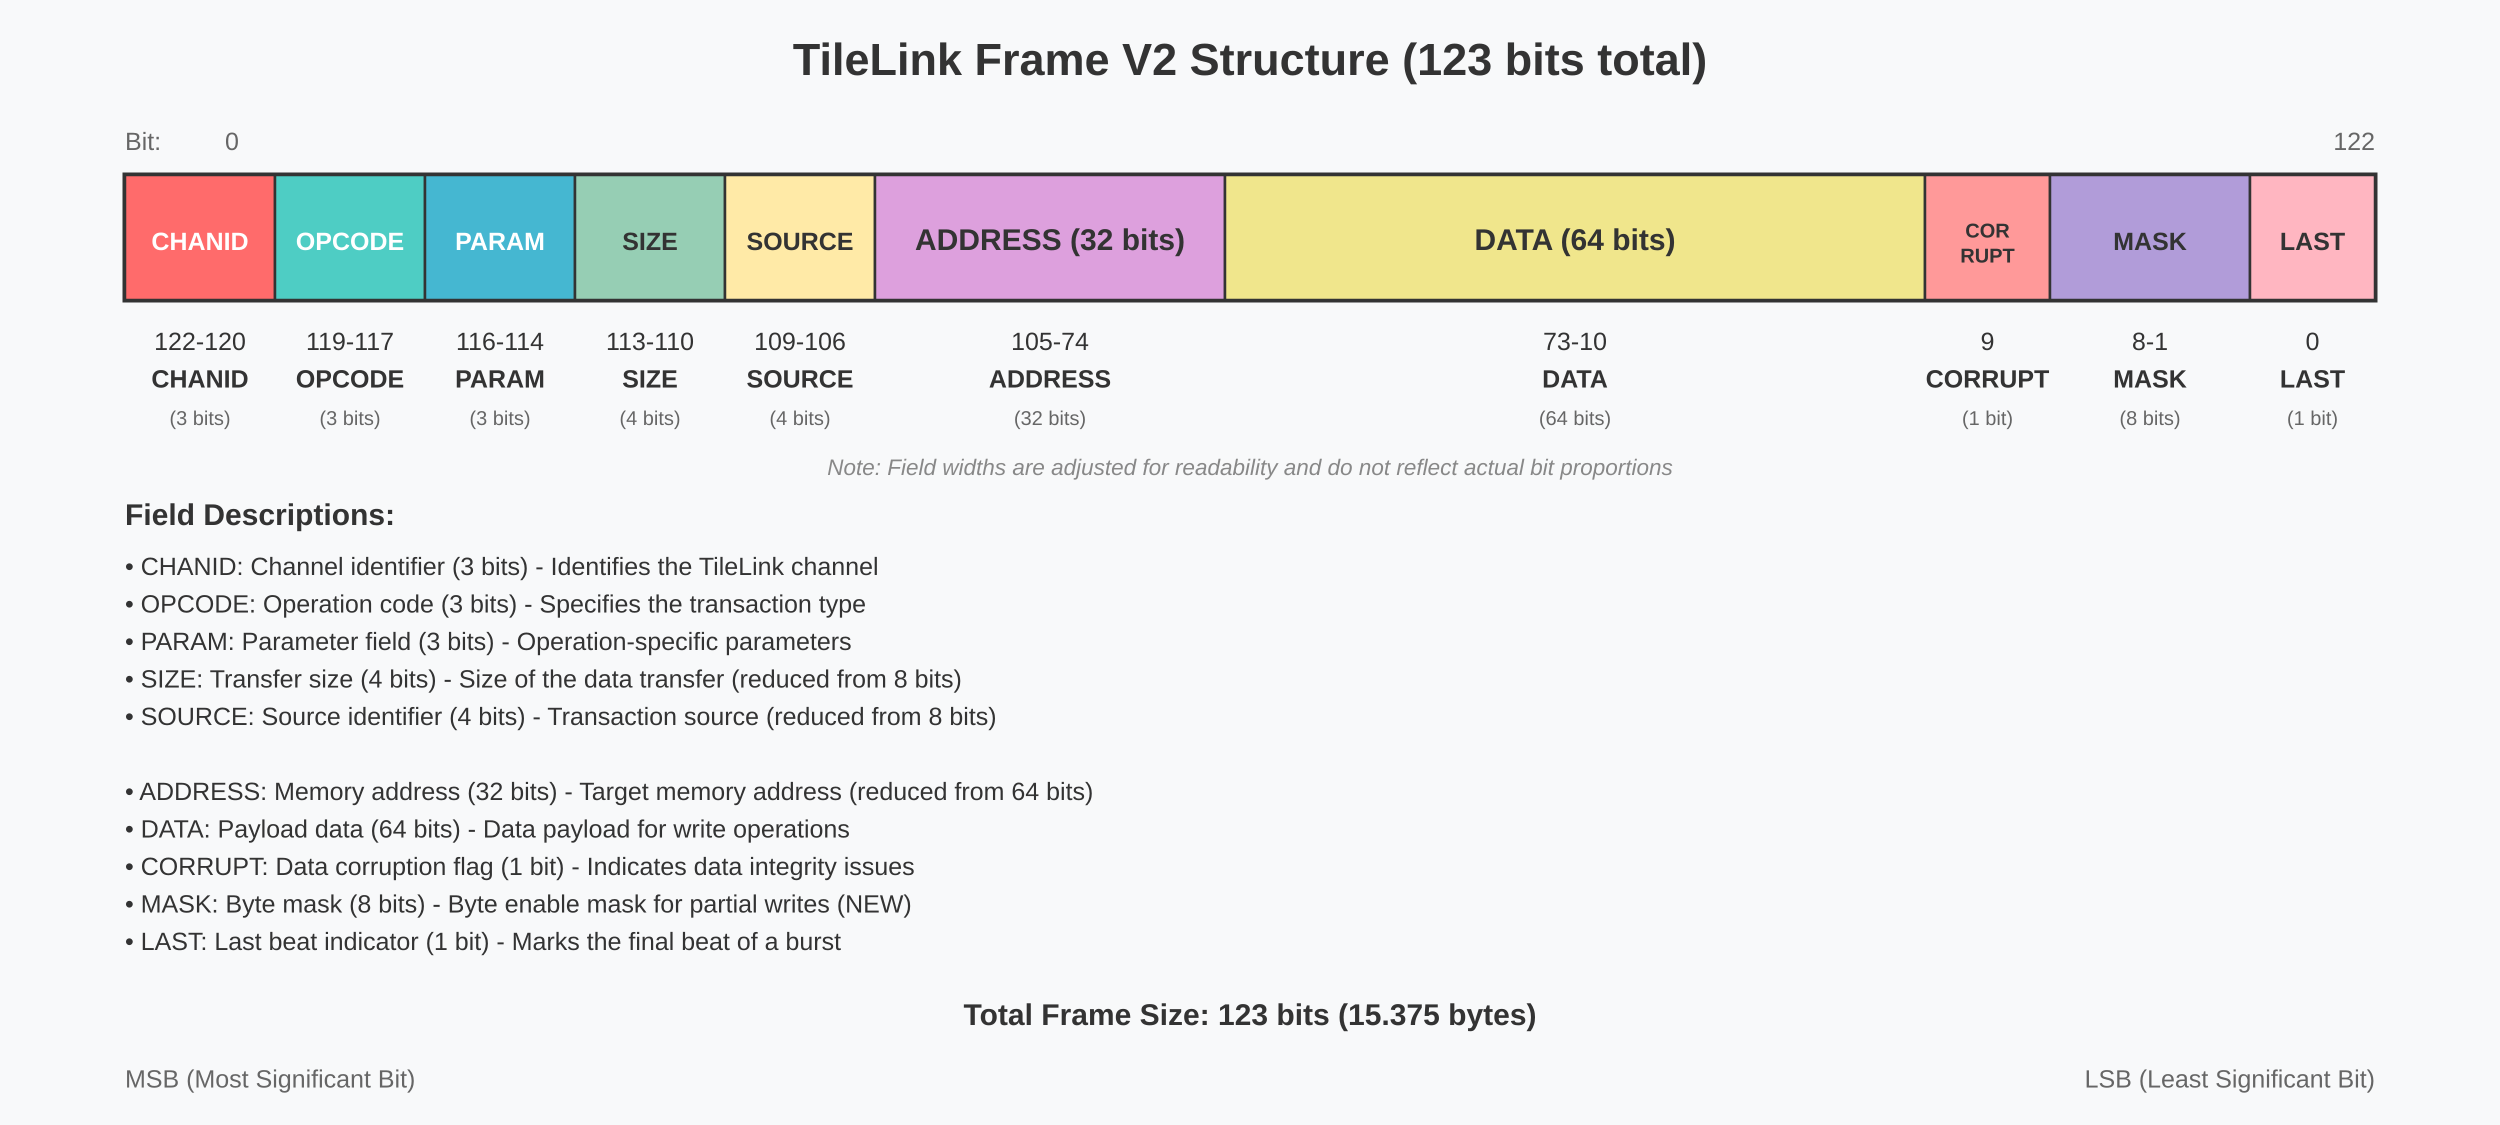
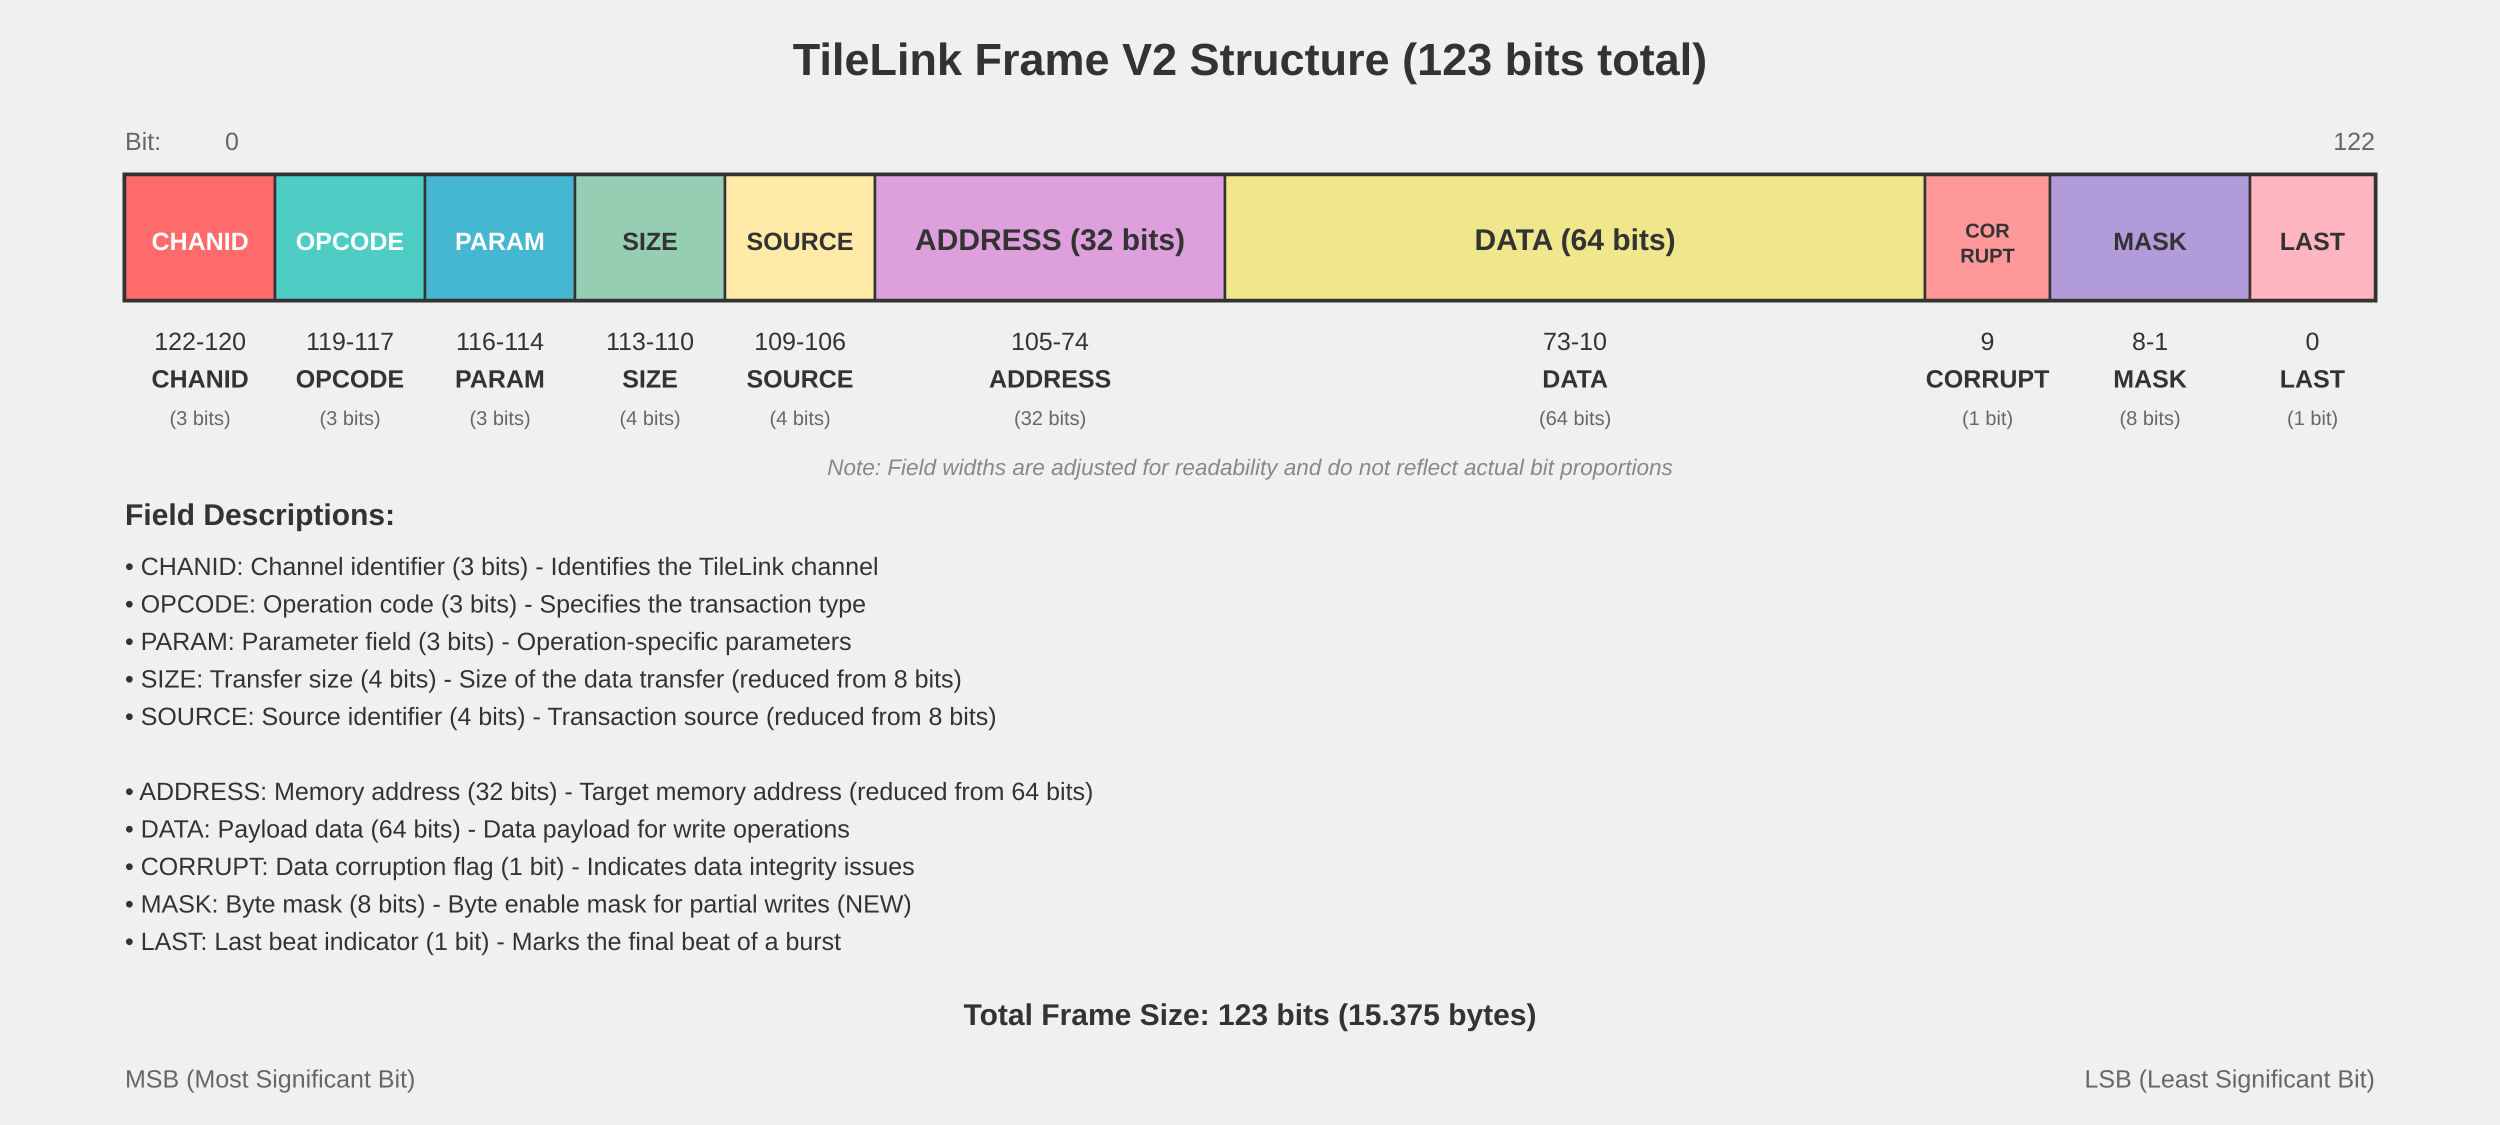
- <svg xmlns="http://www.w3.org/2000/svg" width="1000" height="450">
-   <rect width="1000" height="450" fill="#f8f9fa" />
-   <text x="500" y="30" font-family="Arial, sans-serif" font-size="18" font-weight="bold" text-anchor="middle" fill="#333">TileLink Frame V2 Structure (123 bits total)</text>
-   <text x="50" y="60" font-family="Arial, sans-serif" font-size="10" fill="#666">Bit:</text>
-   <text x="950" y="60" font-family="Arial, sans-serif" font-size="10" text-anchor="end" fill="#666">122</text>
-   <text x="90" y="60" font-family="Arial, sans-serif" font-size="10" fill="#666">0</text>
-   <rect x="50" y="70" width="900" height="50" fill="none" stroke="#333" stroke-width="2" />
-   <rect x="50" y="70" width="60" height="50" fill="#FF6B6B" stroke="#333" />
-   <text x="80" y="100" font-family="Arial, sans-serif" font-size="10" text-anchor="middle" fill="white" font-weight="bold">CHANID</text>
-   <rect x="110" y="70" width="60" height="50" fill="#4ECDC4" stroke="#333" />
-   <text x="140" y="100" font-family="Arial, sans-serif" font-size="10" text-anchor="middle" fill="white" font-weight="bold">OPCODE</text>
-   <rect x="170" y="70" width="60" height="50" fill="#45B7D1" stroke="#333" />
-   <text x="200" y="100" font-family="Arial, sans-serif" font-size="10" text-anchor="middle" fill="white" font-weight="bold">PARAM</text>
-   <rect x="230" y="70" width="60" height="50" fill="#96CEB4" stroke="#333" />
-   <text x="260" y="100" font-family="Arial, sans-serif" font-size="10" text-anchor="middle" fill="#333" font-weight="bold">SIZE</text>
-   <rect x="290" y="70" width="60" height="50" fill="#FFEAA7" stroke="#333" />
-   <text x="320" y="100" font-family="Arial, sans-serif" font-size="10" text-anchor="middle" fill="#333" font-weight="bold">SOURCE</text>
-   <rect x="350" y="70" width="140" height="50" fill="#DDA0DD" stroke="#333" />
-   <text x="420" y="100" font-family="Arial, sans-serif" font-size="12" text-anchor="middle" fill="#333" font-weight="bold">ADDRESS (32 bits)</text>
-   <rect x="490" y="70" width="280" height="50" fill="#F0E68C" stroke="#333" />
-   <text x="630" y="100" font-family="Arial, sans-serif" font-size="12" text-anchor="middle" fill="#333" font-weight="bold">DATA (64 bits)</text>
-   <rect x="770" y="70" width="50" height="50" fill="#FF9999" stroke="#333" />
-   <text x="795" y="95" font-family="Arial, sans-serif" font-size="8" text-anchor="middle" fill="#333" font-weight="bold">COR</text>
-   <text x="795" y="105" font-family="Arial, sans-serif" font-size="8" text-anchor="middle" fill="#333" font-weight="bold">RUPT</text>
-   <rect x="820" y="70" width="80" height="50" fill="#B19CD9" stroke="#333" />
-   <text x="860" y="100" font-family="Arial, sans-serif" font-size="10" text-anchor="middle" fill="#333" font-weight="bold">MASK</text>
-   <rect x="900" y="70" width="50" height="50" fill="#FFB6C1" stroke="#333" />
-   <text x="925" y="100" font-family="Arial, sans-serif" font-size="10" text-anchor="middle" fill="#333" font-weight="bold">LAST</text>
-   <g font-family="Arial, sans-serif" font-size="10" fill="#333">
-     <text x="80" y="140" text-anchor="middle">122-120</text>
-     <text x="140" y="140" text-anchor="middle">119-117</text>
-     <text x="200" y="140" text-anchor="middle">116-114</text>
-     <text x="260" y="140" text-anchor="middle">113-110</text>
-     <text x="320" y="140" text-anchor="middle">109-106</text>
-     <text x="420" y="140" text-anchor="middle">105-74</text>
-     <text x="630" y="140" text-anchor="middle">73-10</text>
-     <text x="795" y="140" text-anchor="middle">9</text>
-     <text x="860" y="140" text-anchor="middle">8-1</text>
-     <text x="925" y="140" text-anchor="middle">0</text>
-     <text x="80" y="155" text-anchor="middle" font-weight="bold">CHANID</text>
-     <text x="140" y="155" text-anchor="middle" font-weight="bold">OPCODE</text>
-     <text x="200" y="155" text-anchor="middle" font-weight="bold">PARAM</text>
-     <text x="260" y="155" text-anchor="middle" font-weight="bold">SIZE</text>
-     <text x="320" y="155" text-anchor="middle" font-weight="bold">SOURCE</text>
-     <text x="420" y="155" text-anchor="middle" font-weight="bold">ADDRESS</text>
-     <text x="630" y="155" text-anchor="middle" font-weight="bold">DATA</text>
-     <text x="795" y="155" text-anchor="middle" font-weight="bold">CORRUPT</text>
-     <text x="860" y="155" text-anchor="middle" font-weight="bold">MASK</text>
-     <text x="925" y="155" text-anchor="middle" font-weight="bold">LAST</text>
-     <text x="80" y="170" text-anchor="middle" font-size="8" fill="#666">(3 bits)</text>
-     <text x="140" y="170" text-anchor="middle" font-size="8" fill="#666">(3 bits)</text>
-     <text x="200" y="170" text-anchor="middle" font-size="8" fill="#666">(3 bits)</text>
-     <text x="260" y="170" text-anchor="middle" font-size="8" fill="#666">(4 bits)</text>
-     <text x="320" y="170" text-anchor="middle" font-size="8" fill="#666">(4 bits)</text>
-     <text x="420" y="170" text-anchor="middle" font-size="8" fill="#666">(32 bits)</text>
-     <text x="630" y="170" text-anchor="middle" font-size="8" fill="#666">(64 bits)</text>
-     <text x="795" y="170" text-anchor="middle" font-size="8" fill="#666">(1 bit)</text>
-     <text x="860" y="170" text-anchor="middle" font-size="8" fill="#666">(8 bits)</text>
-     <text x="925" y="170" text-anchor="middle" font-size="8" fill="#666">(1 bit)</text>
+ <svg xmlns="http://www.w3.org/2000/svg" id="Layer_1" version="1.1" viewBox="0 0 1000 450">
+   <defs>
+     <style>
+       .st0 {
+         font-size: 18px;
+       }
+ 
+       .st0, .st1, .st2, .st3, .st4, .st5, .st6, .st7, .st8 {
+         isolation: isolate;
+       }
+ 
+       .st0, .st2, .st3, .st5, .st8 {
+         fill: #333;
+       }
+ 
+       .st0, .st2, .st4, .st5, .st8 {
+         font-family: Arial-BoldMT, Arial;
+         font-weight: 700;
+       }
+ 
+       .st9 {
+         fill: khaki;
+       }
+ 
+       .st9, .st10, .st11, .st12, .st13, .st14, .st15, .st16, .st17, .st18, .st19 {
+         stroke: #333;
+       }
+ 
+       .st10 {
+         fill: #ffb6c1;
+       }
+ 
+       .st1 {
+         fill: #888;
+         font-family: Arial-ItalicMT, Arial;
+         font-size: 9px;
+         font-style: italic;
+       }
+ 
+       .st2 {
+         font-size: 12px;
+       }
+ 
+       .st11 {
+         fill: #b19cd9;
+       }
+ 
+       .st3, .st4, .st7, .st8 {
+         font-size: 10px;
+       }
+ 
+       .st3, .st6, .st7 {
+         font-family: ArialMT, Arial;
+       }
+ 
+       .st12 {
+         fill: none;
+         stroke-width: 2px;
+       }
+ 
+       .st13 {
+         fill: #45b7d1;
+       }
+ 
+       .st4 {
+         fill: #fff;
+       }
+ 
+       .st14 {
+         fill: #96ceb4;
+       }
+ 
+       .st20 {
+         fill: #f8f9fa;
+       }
+ 
+       .st15 {
+         fill: #f99;
+       }
+ 
+       .st16 {
+         fill: #ff6b6b;
+       }
+ 
+       .st5, .st6 {
+         font-size: 8px;
+       }
+ 
+       .st17 {
+         fill: #4ecdc4;
+       }
+ 
+       .st18 {
+         fill: #ffeaa7;
+       }
+ 
+       .st6, .st7 {
+         fill: #666;
+       }
+ 
+       .st19 {
+         fill: plum;
+       }
+     </style>
+   </defs>
+   <rect class="st20" x="1090" y="14.8" width="1000" height="450" />
+   <text class="st0" transform="translate(317.1 30)">
+     <tspan x="0" y="0">TileLink Frame V2 Structure (123 bits total)</tspan>
+   </text>
+   <text class="st7" transform="translate(50 60)">
+     <tspan x="0" y="0">Bit:</tspan>
+   </text>
+   <text class="st7" transform="translate(933.3 60)">
+     <tspan x="0" y="0">122</tspan>
+   </text>
+   <text class="st7" transform="translate(90 60)">
+     <tspan x="0" y="0">0</tspan>
+   </text>
+   <rect class="st12" x="50" y="70" width="900" height="50" />
+   <rect class="st16" x="50" y="70" width="60" height="50" />
+   <text class="st4" transform="translate(60.6 100)">
+     <tspan x="0" y="0">CHANID</tspan>
+   </text>
+   <rect class="st17" x="110" y="70" width="60" height="50" />
+   <text class="st4" transform="translate(118.3 100)">
+     <tspan x="0" y="0">OPCODE</tspan>
+   </text>
+   <rect class="st13" x="170" y="70" width="60" height="50" />
+   <text class="st4" transform="translate(182 100)">
+     <tspan x="0" y="0">PARAM</tspan>
+   </text>
+   <rect class="st14" x="230" y="70" width="60" height="50" />
+   <text class="st8" transform="translate(248.9 100)">
+     <tspan x="0" y="0">SIZE</tspan>
+   </text>
+   <rect class="st18" x="290" y="70" width="60" height="50" />
+   <text class="st8" transform="translate(298.6 100)">
+     <tspan x="0" y="0">SOURCE</tspan>
+   </text>
+   <rect class="st19" x="350" y="70" width="140" height="50" />
+   <text class="st2" transform="translate(366 100)">
+     <tspan x="0" y="0">ADDRESS (32 bits)</tspan>
+   </text>
+   <rect class="st9" x="490" y="70" width="280" height="50" />
+   <text class="st2" transform="translate(589.8 100)">
+     <tspan x="0" y="0">DATA (64 bits)</tspan>
+   </text>
+   <rect class="st15" x="770" y="70" width="50" height="50" />
+   <text class="st5" transform="translate(786.1 95)">
+     <tspan x="0" y="0">COR</tspan>
+   </text>
+   <text class="st5" transform="translate(784.1 105)">
+     <tspan x="0" y="0">RUPT</tspan>
+   </text>
+   <rect class="st11" x="820" y="70" width="80" height="50" />
+   <text class="st8" transform="translate(845.3 100)">
+     <tspan x="0" y="0">MASK</tspan>
+   </text>
+   <rect class="st10" x="900" y="70" width="50" height="50" />
+   <text class="st8" transform="translate(911.9 100)">
+     <tspan x="0" y="0">LAST</tspan>
+   </text>
+   <g>
+     <text class="st3" transform="translate(61.7 140)">
+       <tspan x="0" y="0">122-120</tspan>
+     </text>
+     <text class="st3" transform="translate(122.4 140)">
+       <tspan x="0" y="0">119-117</tspan>
+     </text>
+     <text class="st3" transform="translate(182.4 140)">
+       <tspan x="0" y="0">116-114</tspan>
+     </text>
+     <text class="st3" transform="translate(242.4 140)">
+       <tspan x="0" y="0">113-110</tspan>
+     </text>
+     <text class="st3" transform="translate(301.7 140)">
+       <tspan x="0" y="0">109-106</tspan>
+     </text>
+     <text class="st3" transform="translate(404.4 140)">
+       <tspan x="0" y="0">105-74</tspan>
+     </text>
+     <text class="st3" transform="translate(617.2 140)">
+       <tspan x="0" y="0">73-10</tspan>
+     </text>
+     <text class="st3" transform="translate(792.2 140)">
+       <tspan x="0" y="0">9</tspan>
+     </text>
+     <text class="st3" transform="translate(852.8 140)">
+       <tspan x="0" y="0">8-1</tspan>
+     </text>
+     <text class="st3" transform="translate(922.2 140)">
+       <tspan x="0" y="0">0</tspan>
+     </text>
+     <text class="st8" transform="translate(60.6 155)">
+       <tspan x="0" y="0">CHANID</tspan>
+     </text>
+     <text class="st8" transform="translate(118.3 155)">
+       <tspan x="0" y="0">OPCODE</tspan>
+     </text>
+     <text class="st8" transform="translate(182 155)">
+       <tspan x="0" y="0">PARAM</tspan>
+     </text>
+     <text class="st8" transform="translate(248.9 155)">
+       <tspan x="0" y="0">SIZE</tspan>
+     </text>
+     <text class="st8" transform="translate(298.6 155)">
+       <tspan x="0" y="0">SOURCE</tspan>
+     </text>
+     <text class="st8" transform="translate(395.6 155)">
+       <tspan x="0" y="0">ADDRESS</tspan>
+     </text>
+     <text class="st8" transform="translate(616.9 155)">
+       <tspan x="0" y="0">DATA</tspan>
+     </text>
+     <text class="st8" transform="translate(770.3 155)">
+       <tspan x="0" y="0">CORRUPT</tspan>
+     </text>
+     <text class="st8" transform="translate(845.3 155)">
+       <tspan x="0" y="0">MASK</tspan>
+     </text>
+     <text class="st8" transform="translate(911.9 155)">
+       <tspan x="0" y="0">LAST</tspan>
+     </text>
+     <text class="st6" transform="translate(67.8 170)">
+       <tspan x="0" y="0">(3 bits)</tspan>
+     </text>
+     <text class="st6" transform="translate(127.8 170)">
+       <tspan x="0" y="0">(3 bits)</tspan>
+     </text>
+     <text class="st6" transform="translate(187.8 170)">
+       <tspan x="0" y="0">(3 bits)</tspan>
+     </text>
+     <text class="st6" transform="translate(247.8 170)">
+       <tspan x="0" y="0">(4 bits)</tspan>
+     </text>
+     <text class="st6" transform="translate(307.8 170)">
+       <tspan x="0" y="0">(4 bits)</tspan>
+     </text>
+     <text class="st6" transform="translate(405.6 170)">
+       <tspan x="0" y="0">(32 bits)</tspan>
+     </text>
+     <text class="st6" transform="translate(615.6 170)">
+       <tspan x="0" y="0">(64 bits)</tspan>
+     </text>
+     <text class="st6" transform="translate(784.8 170)">
+       <tspan x="0" y="0">(1 bit)</tspan>
+     </text>
+     <text class="st6" transform="translate(847.8 170)">
+       <tspan x="0" y="0">(8 bits)</tspan>
+     </text>
+     <text class="st6" transform="translate(914.8 170)">
+       <tspan x="0" y="0">(1 bit)</tspan>
+     </text>
  </g>
-   <text x="50" y="210" font-family="Arial, sans-serif" font-size="12" font-weight="bold" fill="#333">Field Descriptions:</text>
-   <g font-family="Arial, sans-serif" font-size="10" fill="#333">
-     <text x="50" y="230">• CHANID: Channel identifier (3 bits) - Identifies the TileLink channel</text>
-     <text x="50" y="245">• OPCODE: Operation code (3 bits) - Specifies the transaction type</text>
-     <text x="50" y="260">• PARAM: Parameter field (3 bits) - Operation-specific parameters</text>
-     <text x="50" y="275">• SIZE: Transfer size (4 bits) - Size of the data transfer (reduced from 8 bits)</text>
-     <text x="50" y="290">• SOURCE: Source identifier (4 bits) - Transaction source (reduced from 8 bits)</text>
-     <text x="50" y="320">• ADDRESS: Memory address (32 bits) - Target memory address (reduced from 64 bits)</text>
-     <text x="50" y="335">• DATA: Payload data (64 bits) - Data payload for write operations</text>
-     <text x="50" y="350">• CORRUPT: Data corruption flag (1 bit) - Indicates data integrity issues</text>
-     <text x="50" y="365">• MASK: Byte mask (8 bits) - Byte enable mask for partial writes (NEW)</text>
-     <text x="50" y="380">• LAST: Last beat indicator (1 bit) - Marks the final beat of a burst</text>
+   <text class="st2" transform="translate(50 210)">
+     <tspan x="0" y="0">Field Descriptions:</tspan>
+   </text>
+   <g>
+     <text class="st3" transform="translate(50 230)">
+       <tspan x="0" y="0">• CHANID: Channel identifier (3 bits) - Identifies the TileLink channel</tspan>
+     </text>
+     <text class="st3" transform="translate(50 245)">
+       <tspan x="0" y="0">• OPCODE: Operation code (3 bits) - Specifies the transaction type</tspan>
+     </text>
+     <text class="st3" transform="translate(50 260)">
+       <tspan x="0" y="0">• PARAM: Parameter field (3 bits) - Operation-specific parameters</tspan>
+     </text>
+     <text class="st3" transform="translate(50 275)">
+       <tspan x="0" y="0">• SIZE: Transfer size (4 bits) - Size of the data transfer (reduced from 8 bits)</tspan>
+     </text>
+     <text class="st3" transform="translate(50 290)">
+       <tspan x="0" y="0">• SOURCE: Source identifier (4 bits) - Transaction source (reduced from 8 bits)</tspan>
+     </text>
+     <text class="st3" transform="translate(50 320)">
+       <tspan x="0" y="0">• ADDRESS: Memory address (32 bits) - Target memory address (reduced from 64 bits)</tspan>
+     </text>
+     <text class="st3" transform="translate(50 335)">
+       <tspan x="0" y="0">• DATA: Payload data (64 bits) - Data payload for write operations</tspan>
+     </text>
+     <text class="st3" transform="translate(50 350)">
+       <tspan x="0" y="0">• CORRUPT: Data corruption flag (1 bit) - Indicates data integrity issues</tspan>
+     </text>
+     <text class="st3" transform="translate(50 365)">
+       <tspan x="0" y="0">• MASK: Byte mask (8 bits) - Byte enable mask for partial writes (NEW)</tspan>
+     </text>
+     <text class="st3" transform="translate(50 380)">
+       <tspan x="0" y="0">• LAST: Last beat indicator (1 bit) - Marks the final beat of a burst</tspan>
+     </text>
  </g>
-   <text x="500" y="410" font-family="Arial, sans-serif" font-size="12" font-weight="bold" text-anchor="middle" fill="#333">Total Frame Size: 123 bits (15.375 bytes)</text>
-   <text x="50" y="435" font-family="Arial, sans-serif" font-size="10" fill="#666">MSB (Most Significant Bit)</text>
-   <text x="950" y="435" font-family="Arial, sans-serif" font-size="10" text-anchor="end" fill="#666">LSB (Least Significant Bit)</text>
-   <text x="500" y="190" font-family="Arial, sans-serif" font-size="9" text-anchor="middle" fill="#888" font-style="italic">Note: Field widths are adjusted for readability and do not reflect actual bit proportions</text>
+   <text class="st2" transform="translate(385.4 410)">
+     <tspan x="0" y="0">Total Frame Size: 123 bits (15.375 bytes)</tspan>
+   </text>
+   <text class="st7" transform="translate(50 435)">
+     <tspan x="0" y="0">MSB (Most Significant Bit)</tspan>
+   </text>
+   <text class="st7" transform="translate(833.8 435)">
+     <tspan x="0" y="0">LSB (Least Significant Bit)</tspan>
+   </text>
+   <text class="st1" transform="translate(330.9 190)">
+     <tspan x="0" y="0">Note: Field widths are adjusted for readability and do not reflect actual bit proportions</tspan>
+   </text>
</svg>
